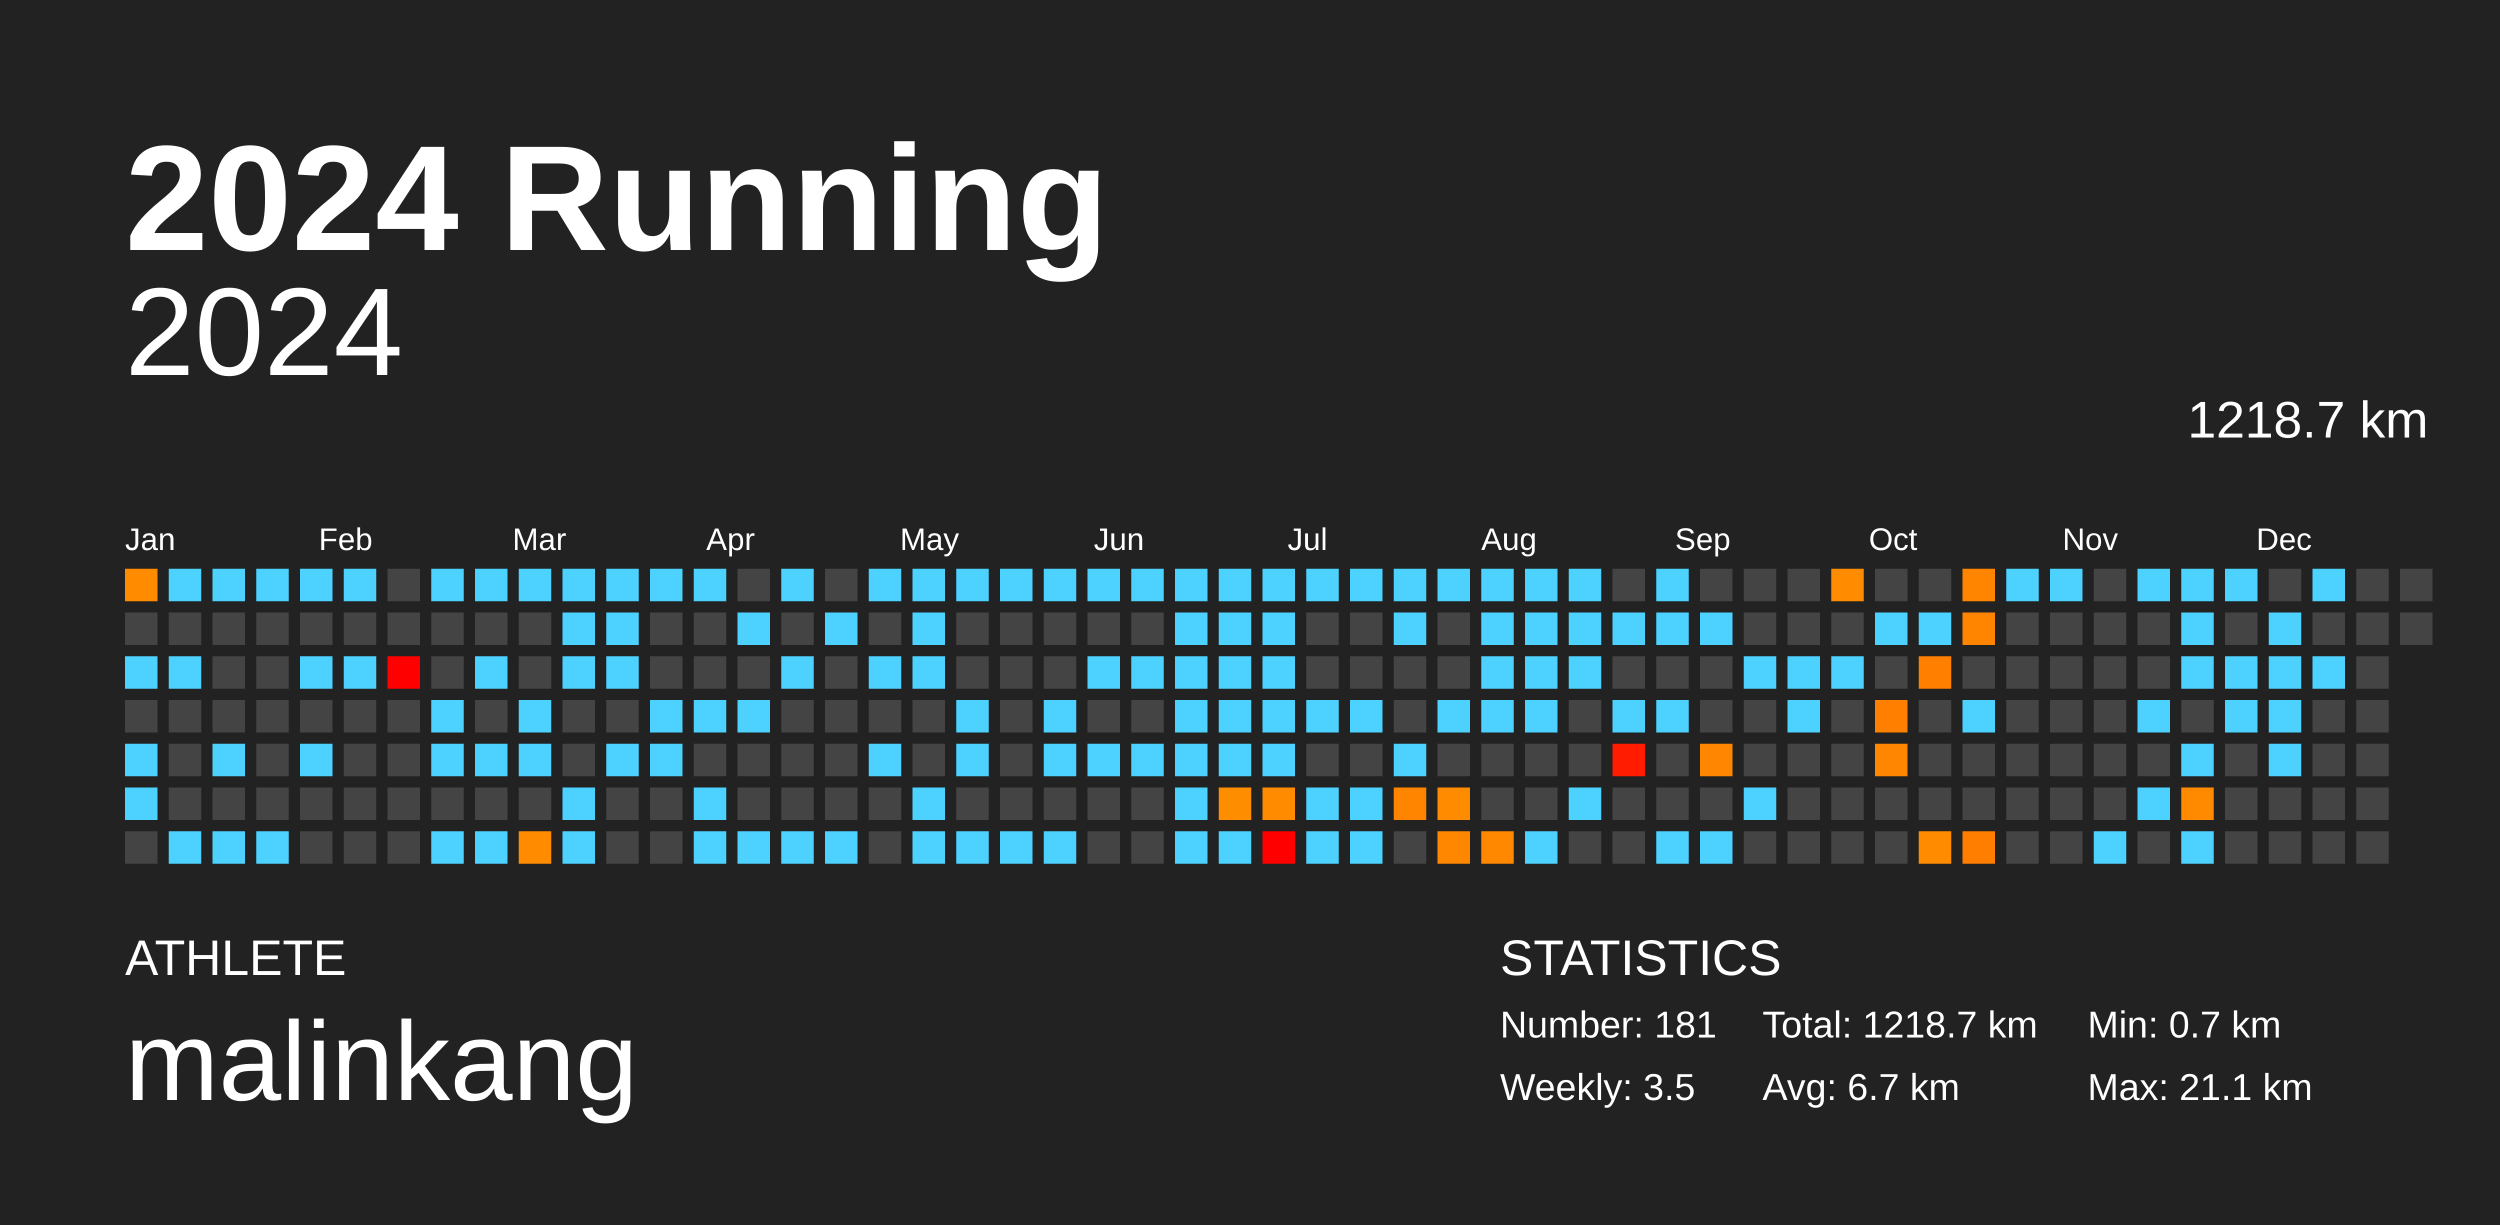
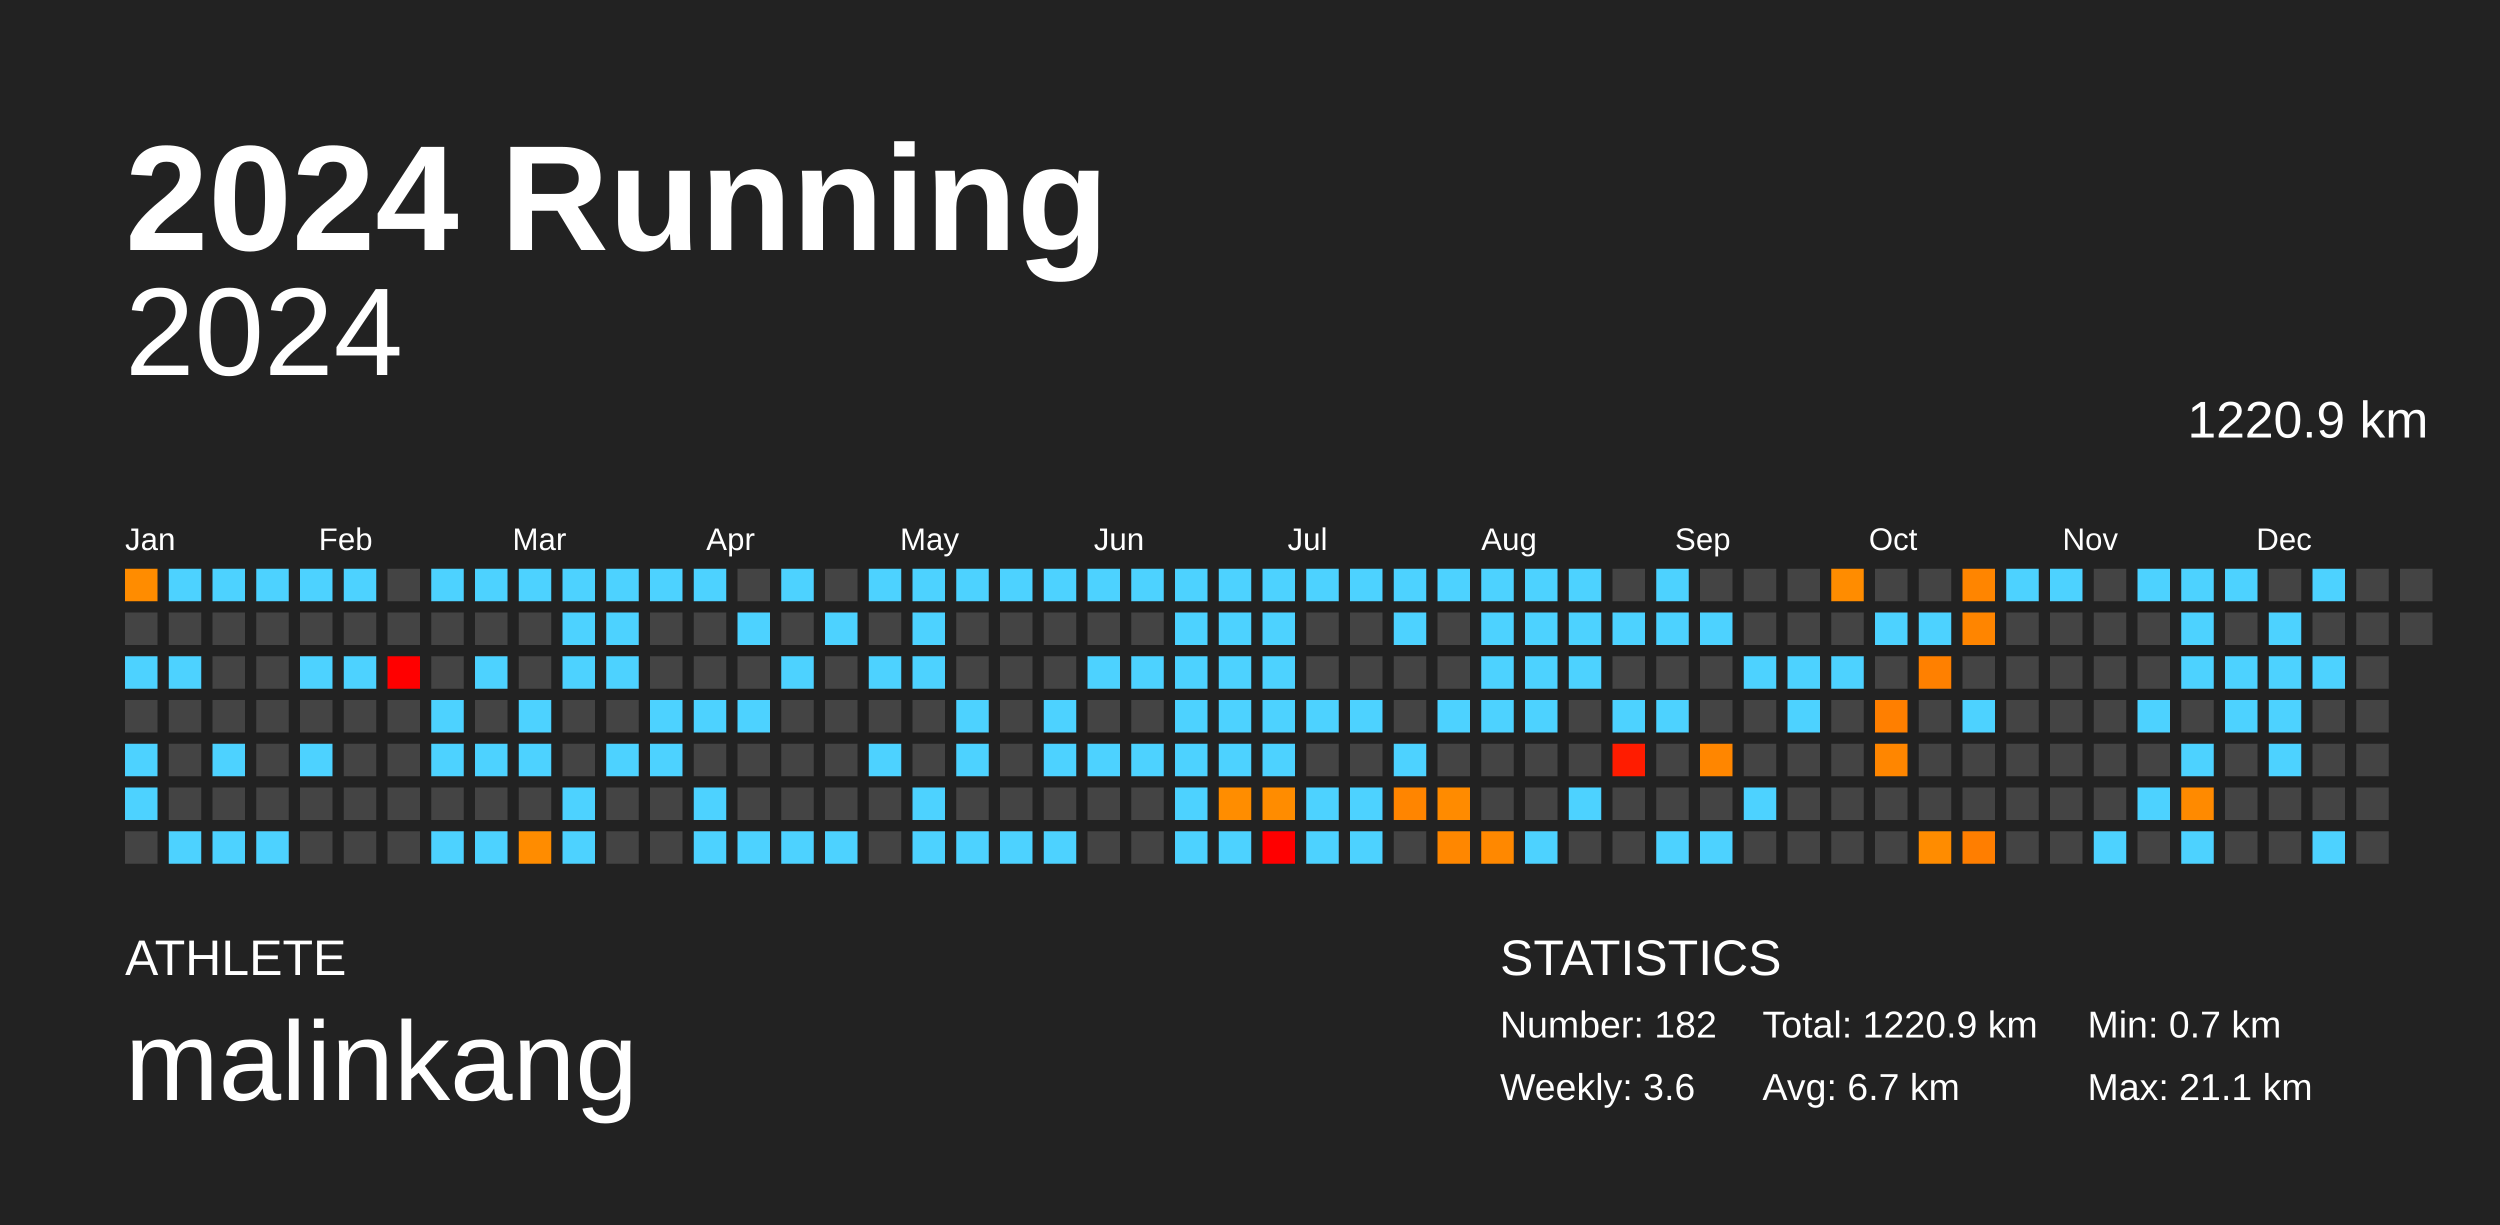
<svg xmlns="http://www.w3.org/2000/svg" baseProfile="full" height="98mm" version="1.1" viewBox="0,0,200,98" width="200mm">
  <defs />
  <rect fill="#222222" height="98" width="200" x="0" y="0" />
  <text fill="#FFFFFF" style="font-size:12px; font-family:Arial; font-weight:bold;" x="10" y="20">2024 Running</text>
  <text fill="#FFFFFF" style="font-size:4px; font-family:Arial" x="10" y="78">ATHLETE</text>
  <text fill="#FFFFFF" style="font-size:9px; font-family:Arial" x="10" y="88">malinkang</text>
  <text fill="#FFFFFF" style="font-size:4px; font-family:Arial" x="120" y="78">STATISTICS</text>
-   <text fill="#FFFFFF" style="font-size:3px; font-family:Arial" x="120" y="83">Number: 181</text>
-   <text fill="#FFFFFF" style="font-size:3px; font-family:Arial" x="120" y="88">Weekly: 3.5</text>
-   <text fill="#FFFFFF" style="font-size:3px; font-family:Arial" x="141" y="83">Total: 1218.7 km</text>
+   <text fill="#FFFFFF" style="font-size:3px; font-family:Arial" x="120" y="83">Number: 182</text>
+   <text fill="#FFFFFF" style="font-size:3px; font-family:Arial" x="120" y="88">Weekly: 3.6</text>
+   <text fill="#FFFFFF" style="font-size:3px; font-family:Arial" x="141" y="83">Total: 1220.9 km</text>
  <text fill="#FFFFFF" style="font-size:3px; font-family:Arial" x="141" y="88">Avg: 6.7 km</text>
  <text fill="#FFFFFF" style="font-size:3px; font-family:Arial" x="167" y="83">Min: 0.7 km</text>
  <text fill="#FFFFFF" style="font-size:3px; font-family:Arial" x="167" y="88">Max: 21.1 km</text>
  <text alignment-baseline="hanging" fill="#FFFFFF" style="font-size:10.0px; font-family:Arial;" x="10" y="30">2024</text>
-   <text alignment-baseline="hanging" fill="#FFFFFF" style="font-size:4.125px; font-family:Arial;" x="175" y="35">1218.7 km</text>
+   <text alignment-baseline="hanging" fill="#FFFFFF" style="font-size:4.125px; font-family:Arial;" x="175" y="35">1220.9 km</text>
  <text fill="#FFFFFF" style="font-size:2.5px; font-family:Arial" x="10.0" y="44">Jan</text>
  <text fill="#FFFFFF" style="font-size:2.5px; font-family:Arial" x="25.5" y="44">Feb</text>
  <text fill="#FFFFFF" style="font-size:2.5px; font-family:Arial" x="41.0" y="44">Mar</text>
  <text fill="#FFFFFF" style="font-size:2.5px; font-family:Arial" x="56.5" y="44">Apr</text>
  <text fill="#FFFFFF" style="font-size:2.5px; font-family:Arial" x="72.0" y="44">May</text>
  <text fill="#FFFFFF" style="font-size:2.5px; font-family:Arial" x="87.5" y="44">Jun</text>
  <text fill="#FFFFFF" style="font-size:2.5px; font-family:Arial" x="103.0" y="44">Jul</text>
  <text fill="#FFFFFF" style="font-size:2.5px; font-family:Arial" x="118.5" y="44">Aug</text>
  <text fill="#FFFFFF" style="font-size:2.5px; font-family:Arial" x="134.0" y="44">Sep</text>
  <text fill="#FFFFFF" style="font-size:2.5px; font-family:Arial" x="149.5" y="44">Oct</text>
  <text fill="#FFFFFF" style="font-size:2.5px; font-family:Arial" x="165.0" y="44">Nov</text>
  <text fill="#FFFFFF" style="font-size:2.5px; font-family:Arial" x="180.5" y="44">Dec</text>
  <rect fill="#ff8c00" height="2.6" width="2.6" x="10.0" y="45.5" />
  <rect fill="#444444" height="2.6" width="2.6" x="10.0" y="49.0" />
  <rect fill="#4dd2ff" height="2.6" width="2.6" x="10.0" y="52.5" />
  <rect fill="#444444" height="2.6" width="2.6" x="10.0" y="56.0" />
  <rect fill="#4dd2ff" height="2.6" width="2.6" x="10.0" y="59.5" />
  <rect fill="#4dd2ff" height="2.6" width="2.6" x="10.0" y="63.0" />
  <rect fill="#444444" height="2.6" width="2.6" x="10.0" y="66.5" />
  <rect fill="#4dd2ff" height="2.6" width="2.6" x="13.5" y="45.5" />
  <rect fill="#444444" height="2.6" width="2.6" x="13.5" y="49.0" />
  <rect fill="#4dd2ff" height="2.6" width="2.6" x="13.5" y="52.5" />
  <rect fill="#444444" height="2.6" width="2.6" x="13.5" y="56.0" />
  <rect fill="#444444" height="2.6" width="2.6" x="13.5" y="59.5" />
  <rect fill="#444444" height="2.6" width="2.6" x="13.5" y="63.0" />
  <rect fill="#4dd2ff" height="2.6" width="2.6" x="13.5" y="66.5" />
  <rect fill="#4dd2ff" height="2.6" width="2.6" x="17.0" y="45.5" />
  <rect fill="#444444" height="2.6" width="2.6" x="17.0" y="49.0" />
  <rect fill="#444444" height="2.6" width="2.6" x="17.0" y="52.5" />
  <rect fill="#444444" height="2.6" width="2.6" x="17.0" y="56.0" />
  <rect fill="#4dd2ff" height="2.6" width="2.6" x="17.0" y="59.5" />
  <rect fill="#444444" height="2.6" width="2.6" x="17.0" y="63.0" />
  <rect fill="#4dd2ff" height="2.6" width="2.6" x="17.0" y="66.5" />
  <rect fill="#4dd2ff" height="2.6" width="2.6" x="20.5" y="45.5" />
  <rect fill="#444444" height="2.6" width="2.6" x="20.5" y="49.0" />
  <rect fill="#444444" height="2.6" width="2.6" x="20.5" y="52.5" />
  <rect fill="#444444" height="2.6" width="2.6" x="20.5" y="56.0" />
  <rect fill="#444444" height="2.6" width="2.6" x="20.5" y="59.5" />
  <rect fill="#444444" height="2.6" width="2.6" x="20.5" y="63.0" />
  <rect fill="#4dd2ff" height="2.6" width="2.6" x="20.5" y="66.5" />
  <rect fill="#4dd2ff" height="2.6" width="2.6" x="24.0" y="45.5" />
  <rect fill="#444444" height="2.6" width="2.6" x="24.0" y="49.0" />
  <rect fill="#4dd2ff" height="2.6" width="2.6" x="24.0" y="52.5" />
  <rect fill="#444444" height="2.6" width="2.6" x="24.0" y="56.0" />
  <rect fill="#4dd2ff" height="2.6" width="2.6" x="24.0" y="59.5" />
  <rect fill="#444444" height="2.6" width="2.6" x="24.0" y="63.0" />
  <rect fill="#444444" height="2.6" width="2.6" x="24.0" y="66.5" />
  <rect fill="#4dd2ff" height="2.6" width="2.6" x="27.5" y="45.5" />
  <rect fill="#444444" height="2.6" width="2.6" x="27.5" y="49.0" />
  <rect fill="#4dd2ff" height="2.6" width="2.6" x="27.5" y="52.5" />
  <rect fill="#444444" height="2.6" width="2.6" x="27.5" y="56.0" />
  <rect fill="#444444" height="2.6" width="2.6" x="27.5" y="59.5" />
  <rect fill="#444444" height="2.6" width="2.6" x="27.5" y="63.0" />
  <rect fill="#444444" height="2.6" width="2.6" x="27.5" y="66.5" />
  <rect fill="#444444" height="2.6" width="2.6" x="31.0" y="45.5" />
  <rect fill="#444444" height="2.6" width="2.6" x="31.0" y="49.0" />
  <rect fill="red" height="2.6" width="2.6" x="31.0" y="52.5" />
  <rect fill="#444444" height="2.6" width="2.6" x="31.0" y="56.0" />
  <rect fill="#444444" height="2.6" width="2.6" x="31.0" y="59.5" />
  <rect fill="#444444" height="2.6" width="2.6" x="31.0" y="63.0" />
  <rect fill="#444444" height="2.6" width="2.6" x="31.0" y="66.5" />
  <rect fill="#4dd2ff" height="2.6" width="2.6" x="34.5" y="45.5" />
  <rect fill="#444444" height="2.6" width="2.6" x="34.5" y="49.0" />
  <rect fill="#444444" height="2.6" width="2.6" x="34.5" y="52.5" />
  <rect fill="#4dd2ff" height="2.6" width="2.6" x="34.5" y="56.0" />
  <rect fill="#4dd2ff" height="2.6" width="2.6" x="34.5" y="59.5" />
  <rect fill="#444444" height="2.6" width="2.6" x="34.5" y="63.0" />
  <rect fill="#4dd2ff" height="2.6" width="2.6" x="34.5" y="66.5" />
  <rect fill="#4dd2ff" height="2.6" width="2.6" x="38.0" y="45.5" />
  <rect fill="#444444" height="2.6" width="2.6" x="38.0" y="49.0" />
  <rect fill="#4dd2ff" height="2.6" width="2.6" x="38.0" y="52.5" />
  <rect fill="#444444" height="2.6" width="2.6" x="38.0" y="56.0" />
  <rect fill="#4dd2ff" height="2.6" width="2.6" x="38.0" y="59.5" />
  <rect fill="#444444" height="2.6" width="2.6" x="38.0" y="63.0" />
  <rect fill="#4dd2ff" height="2.6" width="2.6" x="38.0" y="66.5" />
  <rect fill="#4dd2ff" height="2.6" width="2.6" x="41.5" y="45.5" />
  <rect fill="#444444" height="2.6" width="2.6" x="41.5" y="49.0" />
  <rect fill="#444444" height="2.6" width="2.6" x="41.5" y="52.5" />
  <rect fill="#4dd2ff" height="2.6" width="2.6" x="41.5" y="56.0" />
  <rect fill="#4dd2ff" height="2.6" width="2.6" x="41.5" y="59.5" />
  <rect fill="#444444" height="2.6" width="2.6" x="41.5" y="63.0" />
  <rect fill="#ff8c00" height="2.6" width="2.6" x="41.5" y="66.5" />
  <rect fill="#4dd2ff" height="2.6" width="2.6" x="45.0" y="45.5" />
  <rect fill="#4dd2ff" height="2.6" width="2.6" x="45.0" y="49.0" />
  <rect fill="#4dd2ff" height="2.6" width="2.6" x="45.0" y="52.5" />
  <rect fill="#444444" height="2.6" width="2.6" x="45.0" y="56.0" />
  <rect fill="#444444" height="2.6" width="2.6" x="45.0" y="59.5" />
  <rect fill="#4dd2ff" height="2.6" width="2.6" x="45.0" y="63.0" />
  <rect fill="#4dd2ff" height="2.6" width="2.6" x="45.0" y="66.5" />
  <rect fill="#4dd2ff" height="2.6" width="2.6" x="48.5" y="45.5" />
  <rect fill="#4dd2ff" height="2.6" width="2.6" x="48.5" y="49.0" />
  <rect fill="#4dd2ff" height="2.6" width="2.6" x="48.5" y="52.5" />
  <rect fill="#444444" height="2.6" width="2.6" x="48.5" y="56.0" />
  <rect fill="#4dd2ff" height="2.6" width="2.6" x="48.5" y="59.5" />
  <rect fill="#444444" height="2.6" width="2.6" x="48.5" y="63.0" />
  <rect fill="#444444" height="2.6" width="2.6" x="48.5" y="66.5" />
  <rect fill="#4dd2ff" height="2.6" width="2.6" x="52.0" y="45.5" />
  <rect fill="#444444" height="2.6" width="2.6" x="52.0" y="49.0" />
  <rect fill="#444444" height="2.6" width="2.6" x="52.0" y="52.5" />
  <rect fill="#4dd2ff" height="2.6" width="2.6" x="52.0" y="56.0" />
  <rect fill="#4dd2ff" height="2.6" width="2.6" x="52.0" y="59.5" />
  <rect fill="#444444" height="2.6" width="2.6" x="52.0" y="63.0" />
  <rect fill="#444444" height="2.6" width="2.6" x="52.0" y="66.5" />
  <rect fill="#4dd2ff" height="2.6" width="2.6" x="55.5" y="45.5" />
  <rect fill="#444444" height="2.6" width="2.6" x="55.5" y="49.0" />
  <rect fill="#444444" height="2.6" width="2.6" x="55.5" y="52.5" />
  <rect fill="#4dd2ff" height="2.6" width="2.6" x="55.5" y="56.0" />
  <rect fill="#444444" height="2.6" width="2.6" x="55.5" y="59.5" />
  <rect fill="#4dd2ff" height="2.6" width="2.6" x="55.5" y="63.0" />
  <rect fill="#4dd2ff" height="2.6" width="2.6" x="55.5" y="66.5" />
  <rect fill="#444444" height="2.6" width="2.6" x="59.0" y="45.5" />
  <rect fill="#4dd2ff" height="2.6" width="2.6" x="59.0" y="49.0" />
  <rect fill="#444444" height="2.6" width="2.6" x="59.0" y="52.5" />
  <rect fill="#4dd2ff" height="2.6" width="2.6" x="59.0" y="56.0" />
  <rect fill="#444444" height="2.6" width="2.6" x="59.0" y="59.5" />
  <rect fill="#444444" height="2.6" width="2.6" x="59.0" y="63.0" />
  <rect fill="#4dd2ff" height="2.6" width="2.6" x="59.0" y="66.5" />
  <rect fill="#4dd2ff" height="2.6" width="2.6" x="62.5" y="45.5" />
  <rect fill="#444444" height="2.6" width="2.6" x="62.5" y="49.0" />
  <rect fill="#4dd2ff" height="2.6" width="2.6" x="62.5" y="52.5" />
  <rect fill="#444444" height="2.6" width="2.6" x="62.5" y="56.0" />
  <rect fill="#444444" height="2.6" width="2.6" x="62.5" y="59.5" />
  <rect fill="#444444" height="2.6" width="2.6" x="62.5" y="63.0" />
  <rect fill="#4dd2ff" height="2.6" width="2.6" x="62.5" y="66.5" />
  <rect fill="#444444" height="2.6" width="2.6" x="66.0" y="45.5" />
  <rect fill="#4dd2ff" height="2.6" width="2.6" x="66.0" y="49.0" />
  <rect fill="#444444" height="2.6" width="2.6" x="66.0" y="52.5" />
  <rect fill="#444444" height="2.6" width="2.6" x="66.0" y="56.0" />
  <rect fill="#444444" height="2.6" width="2.6" x="66.0" y="59.5" />
  <rect fill="#444444" height="2.6" width="2.6" x="66.0" y="63.0" />
  <rect fill="#4dd2ff" height="2.6" width="2.6" x="66.0" y="66.5" />
  <rect fill="#4dd2ff" height="2.6" width="2.6" x="69.5" y="45.5" />
  <rect fill="#444444" height="2.6" width="2.6" x="69.5" y="49.0" />
  <rect fill="#4dd2ff" height="2.6" width="2.6" x="69.5" y="52.5" />
  <rect fill="#444444" height="2.6" width="2.6" x="69.5" y="56.0" />
  <rect fill="#4dd2ff" height="2.6" width="2.6" x="69.5" y="59.5" />
  <rect fill="#444444" height="2.6" width="2.6" x="69.5" y="63.0" />
  <rect fill="#444444" height="2.6" width="2.6" x="69.5" y="66.5" />
  <rect fill="#4dd2ff" height="2.6" width="2.6" x="73.0" y="45.5" />
  <rect fill="#4dd2ff" height="2.6" width="2.6" x="73.0" y="49.0" />
  <rect fill="#4dd2ff" height="2.6" width="2.6" x="73.0" y="52.5" />
  <rect fill="#444444" height="2.6" width="2.6" x="73.0" y="56.0" />
  <rect fill="#444444" height="2.6" width="2.6" x="73.0" y="59.5" />
  <rect fill="#4dd2ff" height="2.6" width="2.6" x="73.0" y="63.0" />
  <rect fill="#4dd2ff" height="2.6" width="2.6" x="73.0" y="66.5" />
  <rect fill="#4dd2ff" height="2.6" width="2.6" x="76.5" y="45.5" />
  <rect fill="#444444" height="2.6" width="2.6" x="76.5" y="49.0" />
  <rect fill="#444444" height="2.6" width="2.6" x="76.5" y="52.5" />
  <rect fill="#4dd2ff" height="2.6" width="2.6" x="76.5" y="56.0" />
  <rect fill="#4dd2ff" height="2.6" width="2.6" x="76.5" y="59.5" />
  <rect fill="#444444" height="2.6" width="2.6" x="76.5" y="63.0" />
  <rect fill="#4dd2ff" height="2.6" width="2.6" x="76.5" y="66.5" />
  <rect fill="#4dd2ff" height="2.6" width="2.6" x="80.0" y="45.5" />
  <rect fill="#444444" height="2.6" width="2.6" x="80.0" y="49.0" />
  <rect fill="#444444" height="2.6" width="2.6" x="80.0" y="52.5" />
  <rect fill="#444444" height="2.6" width="2.6" x="80.0" y="56.0" />
  <rect fill="#444444" height="2.6" width="2.6" x="80.0" y="59.5" />
  <rect fill="#444444" height="2.6" width="2.6" x="80.0" y="63.0" />
  <rect fill="#4dd2ff" height="2.6" width="2.6" x="80.0" y="66.5" />
  <rect fill="#4dd2ff" height="2.6" width="2.6" x="83.5" y="45.5" />
  <rect fill="#444444" height="2.6" width="2.6" x="83.5" y="49.0" />
  <rect fill="#444444" height="2.6" width="2.6" x="83.5" y="52.5" />
  <rect fill="#4dd2ff" height="2.6" width="2.6" x="83.5" y="56.0" />
  <rect fill="#4dd2ff" height="2.6" width="2.6" x="83.5" y="59.5" />
  <rect fill="#444444" height="2.6" width="2.6" x="83.5" y="63.0" />
  <rect fill="#4dd2ff" height="2.6" width="2.6" x="83.5" y="66.5" />
  <rect fill="#4dd2ff" height="2.6" width="2.6" x="87.0" y="45.5" />
  <rect fill="#444444" height="2.6" width="2.6" x="87.0" y="49.0" />
  <rect fill="#4dd2ff" height="2.6" width="2.6" x="87.0" y="52.5" />
  <rect fill="#444444" height="2.6" width="2.6" x="87.0" y="56.0" />
  <rect fill="#4dd2ff" height="2.6" width="2.6" x="87.0" y="59.5" />
  <rect fill="#444444" height="2.6" width="2.6" x="87.0" y="63.0" />
  <rect fill="#444444" height="2.6" width="2.6" x="87.0" y="66.5" />
  <rect fill="#4dd2ff" height="2.6" width="2.6" x="90.5" y="45.5" />
  <rect fill="#444444" height="2.6" width="2.6" x="90.5" y="49.0" />
  <rect fill="#4dd2ff" height="2.6" width="2.6" x="90.5" y="52.5" />
  <rect fill="#444444" height="2.6" width="2.6" x="90.5" y="56.0" />
  <rect fill="#4dd2ff" height="2.6" width="2.6" x="90.5" y="59.5" />
  <rect fill="#444444" height="2.6" width="2.6" x="90.5" y="63.0" />
  <rect fill="#444444" height="2.6" width="2.6" x="90.5" y="66.5" />
  <rect fill="#4dd2ff" height="2.6" width="2.6" x="94.0" y="45.5" />
  <rect fill="#4dd2ff" height="2.6" width="2.6" x="94.0" y="49.0" />
  <rect fill="#4dd2ff" height="2.6" width="2.6" x="94.0" y="52.5" />
  <rect fill="#4dd2ff" height="2.6" width="2.6" x="94.0" y="56.0" />
  <rect fill="#4dd2ff" height="2.6" width="2.6" x="94.0" y="59.5" />
  <rect fill="#4dd2ff" height="2.6" width="2.6" x="94.0" y="63.0" />
  <rect fill="#4dd2ff" height="2.6" width="2.6" x="94.0" y="66.5" />
  <rect fill="#4dd2ff" height="2.6" width="2.6" x="97.5" y="45.5" />
  <rect fill="#4dd2ff" height="2.6" width="2.6" x="97.5" y="49.0" />
  <rect fill="#4dd2ff" height="2.6" width="2.6" x="97.5" y="52.5" />
  <rect fill="#4dd2ff" height="2.6" width="2.6" x="97.5" y="56.0" />
  <rect fill="#4dd2ff" height="2.6" width="2.6" x="97.5" y="59.5" />
  <rect fill="#ff8d00" height="2.6" width="2.6" x="97.5" y="63.0" />
  <rect fill="#4dd2ff" height="2.6" width="2.6" x="97.5" y="66.5" />
  <rect fill="#4dd2ff" height="2.6" width="2.6" x="101.0" y="45.5" />
  <rect fill="#4dd2ff" height="2.6" width="2.6" x="101.0" y="49.0" />
  <rect fill="#4dd2ff" height="2.6" width="2.6" x="101.0" y="52.5" />
  <rect fill="#4dd2ff" height="2.6" width="2.6" x="101.0" y="56.0" />
  <rect fill="#4dd2ff" height="2.6" width="2.6" x="101.0" y="59.5" />
  <rect fill="#ff8c00" height="2.6" width="2.6" x="101.0" y="63.0" />
  <rect fill="red" height="2.6" width="2.6" x="101.0" y="66.5" />
  <rect fill="#4dd2ff" height="2.6" width="2.6" x="104.5" y="45.5" />
  <rect fill="#444444" height="2.6" width="2.6" x="104.5" y="49.0" />
  <rect fill="#444444" height="2.6" width="2.6" x="104.5" y="52.5" />
  <rect fill="#4dd2ff" height="2.6" width="2.6" x="104.5" y="56.0" />
  <rect fill="#444444" height="2.6" width="2.6" x="104.5" y="59.5" />
  <rect fill="#4dd2ff" height="2.6" width="2.6" x="104.5" y="63.0" />
  <rect fill="#4dd2ff" height="2.6" width="2.6" x="104.5" y="66.5" />
  <rect fill="#4dd2ff" height="2.6" width="2.6" x="108.0" y="45.5" />
  <rect fill="#444444" height="2.6" width="2.6" x="108.0" y="49.0" />
  <rect fill="#444444" height="2.6" width="2.6" x="108.0" y="52.5" />
  <rect fill="#4dd2ff" height="2.6" width="2.6" x="108.0" y="56.0" />
  <rect fill="#444444" height="2.6" width="2.6" x="108.0" y="59.5" />
  <rect fill="#4dd2ff" height="2.6" width="2.6" x="108.0" y="63.0" />
  <rect fill="#4dd2ff" height="2.6" width="2.6" x="108.0" y="66.5" />
  <rect fill="#4dd2ff" height="2.6" width="2.6" x="111.5" y="45.5" />
  <rect fill="#4dd2ff" height="2.6" width="2.6" x="111.5" y="49.0" />
  <rect fill="#444444" height="2.6" width="2.6" x="111.5" y="52.5" />
  <rect fill="#444444" height="2.6" width="2.6" x="111.5" y="56.0" />
  <rect fill="#4dd2ff" height="2.6" width="2.6" x="111.5" y="59.5" />
  <rect fill="#ff8500" height="2.6" width="2.6" x="111.5" y="63.0" />
  <rect fill="#444444" height="2.6" width="2.6" x="111.5" y="66.5" />
  <rect fill="#4dd2ff" height="2.6" width="2.6" x="115.0" y="45.5" />
  <rect fill="#444444" height="2.6" width="2.6" x="115.0" y="49.0" />
  <rect fill="#444444" height="2.6" width="2.6" x="115.0" y="52.5" />
  <rect fill="#4dd2ff" height="2.6" width="2.6" x="115.0" y="56.0" />
  <rect fill="#444444" height="2.6" width="2.6" x="115.0" y="59.5" />
  <rect fill="#ff8b00" height="2.6" width="2.6" x="115.0" y="63.0" />
  <rect fill="#ff8700" height="2.6" width="2.6" x="115.0" y="66.5" />
  <rect fill="#4dd2ff" height="2.6" width="2.6" x="118.5" y="45.5" />
  <rect fill="#4dd2ff" height="2.6" width="2.6" x="118.5" y="49.0" />
  <rect fill="#4dd2ff" height="2.6" width="2.6" x="118.5" y="52.5" />
  <rect fill="#4dd2ff" height="2.6" width="2.6" x="118.5" y="56.0" />
  <rect fill="#444444" height="2.6" width="2.6" x="118.5" y="59.5" />
  <rect fill="#444444" height="2.6" width="2.6" x="118.5" y="63.0" />
  <rect fill="#ff8800" height="2.6" width="2.6" x="118.5" y="66.5" />
  <rect fill="#4dd2ff" height="2.6" width="2.6" x="122.0" y="45.5" />
  <rect fill="#4dd2ff" height="2.6" width="2.6" x="122.0" y="49.0" />
  <rect fill="#4dd2ff" height="2.6" width="2.6" x="122.0" y="52.5" />
  <rect fill="#4dd2ff" height="2.6" width="2.6" x="122.0" y="56.0" />
  <rect fill="#444444" height="2.6" width="2.6" x="122.0" y="59.5" />
  <rect fill="#444444" height="2.6" width="2.6" x="122.0" y="63.0" />
  <rect fill="#4dd2ff" height="2.6" width="2.6" x="122.0" y="66.5" />
  <rect fill="#4dd2ff" height="2.6" width="2.6" x="125.5" y="45.5" />
  <rect fill="#4dd2ff" height="2.6" width="2.6" x="125.5" y="49.0" />
  <rect fill="#4dd2ff" height="2.6" width="2.6" x="125.5" y="52.5" />
  <rect fill="#444444" height="2.6" width="2.6" x="125.5" y="56.0" />
  <rect fill="#444444" height="2.6" width="2.6" x="125.5" y="59.5" />
  <rect fill="#4dd2ff" height="2.6" width="2.6" x="125.5" y="63.0" />
  <rect fill="#444444" height="2.6" width="2.6" x="125.5" y="66.5" />
  <rect fill="#444444" height="2.6" width="2.6" x="129.0" y="45.5" />
  <rect fill="#4dd2ff" height="2.6" width="2.6" x="129.0" y="49.0" />
  <rect fill="#444444" height="2.6" width="2.6" x="129.0" y="52.5" />
  <rect fill="#4dd2ff" height="2.6" width="2.6" x="129.0" y="56.0" />
  <rect fill="#ff1c00" height="2.6" width="2.6" x="129.0" y="59.5" />
  <rect fill="#444444" height="2.6" width="2.6" x="129.0" y="63.0" />
  <rect fill="#444444" height="2.6" width="2.6" x="129.0" y="66.5" />
  <rect fill="#4dd2ff" height="2.6" width="2.6" x="132.5" y="45.5" />
  <rect fill="#4dd2ff" height="2.6" width="2.6" x="132.5" y="49.0" />
  <rect fill="#444444" height="2.6" width="2.6" x="132.5" y="52.5" />
  <rect fill="#4dd2ff" height="2.6" width="2.6" x="132.5" y="56.0" />
  <rect fill="#444444" height="2.6" width="2.6" x="132.5" y="59.5" />
  <rect fill="#444444" height="2.6" width="2.6" x="132.5" y="63.0" />
  <rect fill="#4dd2ff" height="2.6" width="2.6" x="132.5" y="66.5" />
  <rect fill="#444444" height="2.6" width="2.6" x="136.0" y="45.5" />
  <rect fill="#4dd2ff" height="2.6" width="2.6" x="136.0" y="49.0" />
  <rect fill="#444444" height="2.6" width="2.6" x="136.0" y="52.5" />
  <rect fill="#444444" height="2.6" width="2.6" x="136.0" y="56.0" />
  <rect fill="#ff8600" height="2.6" width="2.6" x="136.0" y="59.5" />
  <rect fill="#444444" height="2.6" width="2.6" x="136.0" y="63.0" />
  <rect fill="#4dd2ff" height="2.6" width="2.6" x="136.0" y="66.5" />
  <rect fill="#444444" height="2.6" width="2.6" x="139.5" y="45.5" />
  <rect fill="#444444" height="2.6" width="2.6" x="139.5" y="49.0" />
  <rect fill="#4dd2ff" height="2.6" width="2.6" x="139.5" y="52.5" />
  <rect fill="#444444" height="2.6" width="2.6" x="139.5" y="56.0" />
  <rect fill="#444444" height="2.6" width="2.6" x="139.5" y="59.5" />
  <rect fill="#4dd2ff" height="2.6" width="2.6" x="139.5" y="63.0" />
  <rect fill="#444444" height="2.6" width="2.6" x="139.5" y="66.5" />
  <rect fill="#444444" height="2.6" width="2.6" x="143.0" y="45.5" />
  <rect fill="#444444" height="2.6" width="2.6" x="143.0" y="49.0" />
  <rect fill="#4dd2ff" height="2.6" width="2.6" x="143.0" y="52.5" />
  <rect fill="#4dd2ff" height="2.6" width="2.6" x="143.0" y="56.0" />
  <rect fill="#444444" height="2.6" width="2.6" x="143.0" y="59.5" />
  <rect fill="#444444" height="2.6" width="2.6" x="143.0" y="63.0" />
  <rect fill="#444444" height="2.6" width="2.6" x="143.0" y="66.5" />
  <rect fill="#ff8c00" height="2.6" width="2.6" x="146.5" y="45.5" />
  <rect fill="#444444" height="2.6" width="2.6" x="146.5" y="49.0" />
  <rect fill="#4dd2ff" height="2.6" width="2.6" x="146.5" y="52.5" />
  <rect fill="#444444" height="2.6" width="2.6" x="146.5" y="56.0" />
  <rect fill="#444444" height="2.6" width="2.6" x="146.5" y="59.5" />
  <rect fill="#444444" height="2.6" width="2.6" x="146.5" y="63.0" />
  <rect fill="#444444" height="2.6" width="2.6" x="146.5" y="66.5" />
  <rect fill="#444444" height="2.6" width="2.6" x="150.0" y="45.5" />
  <rect fill="#4dd2ff" height="2.6" width="2.6" x="150.0" y="49.0" />
  <rect fill="#444444" height="2.6" width="2.6" x="150.0" y="52.5" />
  <rect fill="#ff7f00" height="2.6" width="2.6" x="150.0" y="56.0" />
  <rect fill="#ff8600" height="2.6" width="2.6" x="150.0" y="59.5" />
  <rect fill="#444444" height="2.6" width="2.6" x="150.0" y="63.0" />
  <rect fill="#444444" height="2.6" width="2.6" x="150.0" y="66.5" />
  <rect fill="#444444" height="2.6" width="2.6" x="153.5" y="45.5" />
  <rect fill="#4dd2ff" height="2.6" width="2.6" x="153.5" y="49.0" />
  <rect fill="#ff8000" height="2.6" width="2.6" x="153.5" y="52.5" />
  <rect fill="#444444" height="2.6" width="2.6" x="153.5" y="56.0" />
  <rect fill="#444444" height="2.6" width="2.6" x="153.5" y="59.5" />
  <rect fill="#444444" height="2.6" width="2.6" x="153.5" y="63.0" />
  <rect fill="#ff8c00" height="2.6" width="2.6" x="153.5" y="66.5" />
  <rect fill="#ff8500" height="2.6" width="2.6" x="157.0" y="45.5" />
  <rect fill="#ff8500" height="2.6" width="2.6" x="157.0" y="49.0" />
  <rect fill="#444444" height="2.6" width="2.6" x="157.0" y="52.5" />
  <rect fill="#4dd2ff" height="2.6" width="2.6" x="157.0" y="56.0" />
  <rect fill="#444444" height="2.6" width="2.6" x="157.0" y="59.5" />
  <rect fill="#444444" height="2.6" width="2.6" x="157.0" y="63.0" />
  <rect fill="#ff7e00" height="2.6" width="2.6" x="157.0" y="66.5" />
  <rect fill="#4dd2ff" height="2.6" width="2.6" x="160.5" y="45.5" />
  <rect fill="#444444" height="2.6" width="2.6" x="160.5" y="49.0" />
  <rect fill="#444444" height="2.6" width="2.6" x="160.5" y="52.5" />
  <rect fill="#444444" height="2.6" width="2.6" x="160.5" y="56.0" />
  <rect fill="#444444" height="2.6" width="2.6" x="160.5" y="59.5" />
  <rect fill="#444444" height="2.6" width="2.6" x="160.5" y="63.0" />
  <rect fill="#444444" height="2.6" width="2.6" x="160.5" y="66.5" />
  <rect fill="#4dd2ff" height="2.6" width="2.6" x="164.0" y="45.5" />
  <rect fill="#444444" height="2.6" width="2.6" x="164.0" y="49.0" />
  <rect fill="#444444" height="2.6" width="2.6" x="164.0" y="52.5" />
  <rect fill="#444444" height="2.6" width="2.6" x="164.0" y="56.0" />
  <rect fill="#444444" height="2.6" width="2.6" x="164.0" y="59.5" />
  <rect fill="#444444" height="2.6" width="2.6" x="164.0" y="63.0" />
  <rect fill="#444444" height="2.6" width="2.6" x="164.0" y="66.5" />
  <rect fill="#444444" height="2.6" width="2.6" x="167.5" y="45.5" />
  <rect fill="#444444" height="2.6" width="2.6" x="167.5" y="49.0" />
  <rect fill="#444444" height="2.6" width="2.6" x="167.5" y="52.5" />
  <rect fill="#444444" height="2.6" width="2.6" x="167.5" y="56.0" />
  <rect fill="#444444" height="2.6" width="2.6" x="167.5" y="59.5" />
  <rect fill="#444444" height="2.6" width="2.6" x="167.5" y="63.0" />
  <rect fill="#4dd2ff" height="2.6" width="2.6" x="167.5" y="66.5" />
  <rect fill="#4dd2ff" height="2.6" width="2.6" x="171.0" y="45.5" />
  <rect fill="#444444" height="2.6" width="2.6" x="171.0" y="49.0" />
  <rect fill="#444444" height="2.6" width="2.6" x="171.0" y="52.5" />
  <rect fill="#4dd2ff" height="2.6" width="2.6" x="171.0" y="56.0" />
  <rect fill="#444444" height="2.6" width="2.6" x="171.0" y="59.5" />
  <rect fill="#4dd2ff" height="2.6" width="2.6" x="171.0" y="63.0" />
  <rect fill="#444444" height="2.6" width="2.6" x="171.0" y="66.5" />
  <rect fill="#4dd2ff" height="2.6" width="2.6" x="174.5" y="45.5" />
  <rect fill="#4dd2ff" height="2.6" width="2.6" x="174.5" y="49.0" />
  <rect fill="#4dd2ff" height="2.6" width="2.6" x="174.5" y="52.5" />
  <rect fill="#444444" height="2.6" width="2.6" x="174.5" y="56.0" />
  <rect fill="#4dd2ff" height="2.6" width="2.6" x="174.5" y="59.5" />
  <rect fill="#ff8a00" height="2.6" width="2.6" x="174.5" y="63.0" />
  <rect fill="#4dd2ff" height="2.6" width="2.6" x="174.5" y="66.5" />
  <rect fill="#4dd2ff" height="2.6" width="2.6" x="178.0" y="45.5" />
  <rect fill="#444444" height="2.6" width="2.6" x="178.0" y="49.0" />
  <rect fill="#4dd2ff" height="2.6" width="2.6" x="178.0" y="52.5" />
  <rect fill="#4dd2ff" height="2.6" width="2.6" x="178.0" y="56.0" />
  <rect fill="#444444" height="2.6" width="2.6" x="178.0" y="59.5" />
  <rect fill="#444444" height="2.6" width="2.6" x="178.0" y="63.0" />
  <rect fill="#444444" height="2.6" width="2.6" x="178.0" y="66.5" />
  <rect fill="#444444" height="2.6" width="2.6" x="181.5" y="45.5" />
  <rect fill="#4dd2ff" height="2.6" width="2.6" x="181.5" y="49.0" />
  <rect fill="#4dd2ff" height="2.6" width="2.6" x="181.5" y="52.5" />
  <rect fill="#4dd2ff" height="2.6" width="2.6" x="181.5" y="56.0" />
  <rect fill="#4dd2ff" height="2.6" width="2.6" x="181.5" y="59.5" />
  <rect fill="#444444" height="2.6" width="2.6" x="181.5" y="63.0" />
  <rect fill="#444444" height="2.6" width="2.6" x="181.5" y="66.5" />
  <rect fill="#4dd2ff" height="2.6" width="2.6" x="185.0" y="45.5" />
  <rect fill="#444444" height="2.6" width="2.6" x="185.0" y="49.0" />
  <rect fill="#4dd2ff" height="2.6" width="2.6" x="185.0" y="52.5" />
  <rect fill="#444444" height="2.6" width="2.6" x="185.0" y="56.0" />
  <rect fill="#444444" height="2.6" width="2.6" x="185.0" y="59.5" />
  <rect fill="#444444" height="2.6" width="2.6" x="185.0" y="63.0" />
-   <rect fill="#444444" height="2.6" width="2.6" x="185.0" y="66.5" />
+   <rect fill="#4dd2ff" height="2.6" width="2.6" x="185.0" y="66.5" />
  <rect fill="#444444" height="2.6" width="2.6" x="188.5" y="45.5" />
  <rect fill="#444444" height="2.6" width="2.6" x="188.5" y="49.0" />
  <rect fill="#444444" height="2.6" width="2.6" x="188.5" y="52.5" />
  <rect fill="#444444" height="2.6" width="2.6" x="188.5" y="56.0" />
  <rect fill="#444444" height="2.6" width="2.6" x="188.5" y="59.5" />
  <rect fill="#444444" height="2.6" width="2.6" x="188.5" y="63.0" />
  <rect fill="#444444" height="2.6" width="2.6" x="188.5" y="66.5" />
  <rect fill="#444444" height="2.6" width="2.6" x="192.0" y="45.5" />
  <rect fill="#444444" height="2.6" width="2.6" x="192.0" y="49.0" />
</svg>
